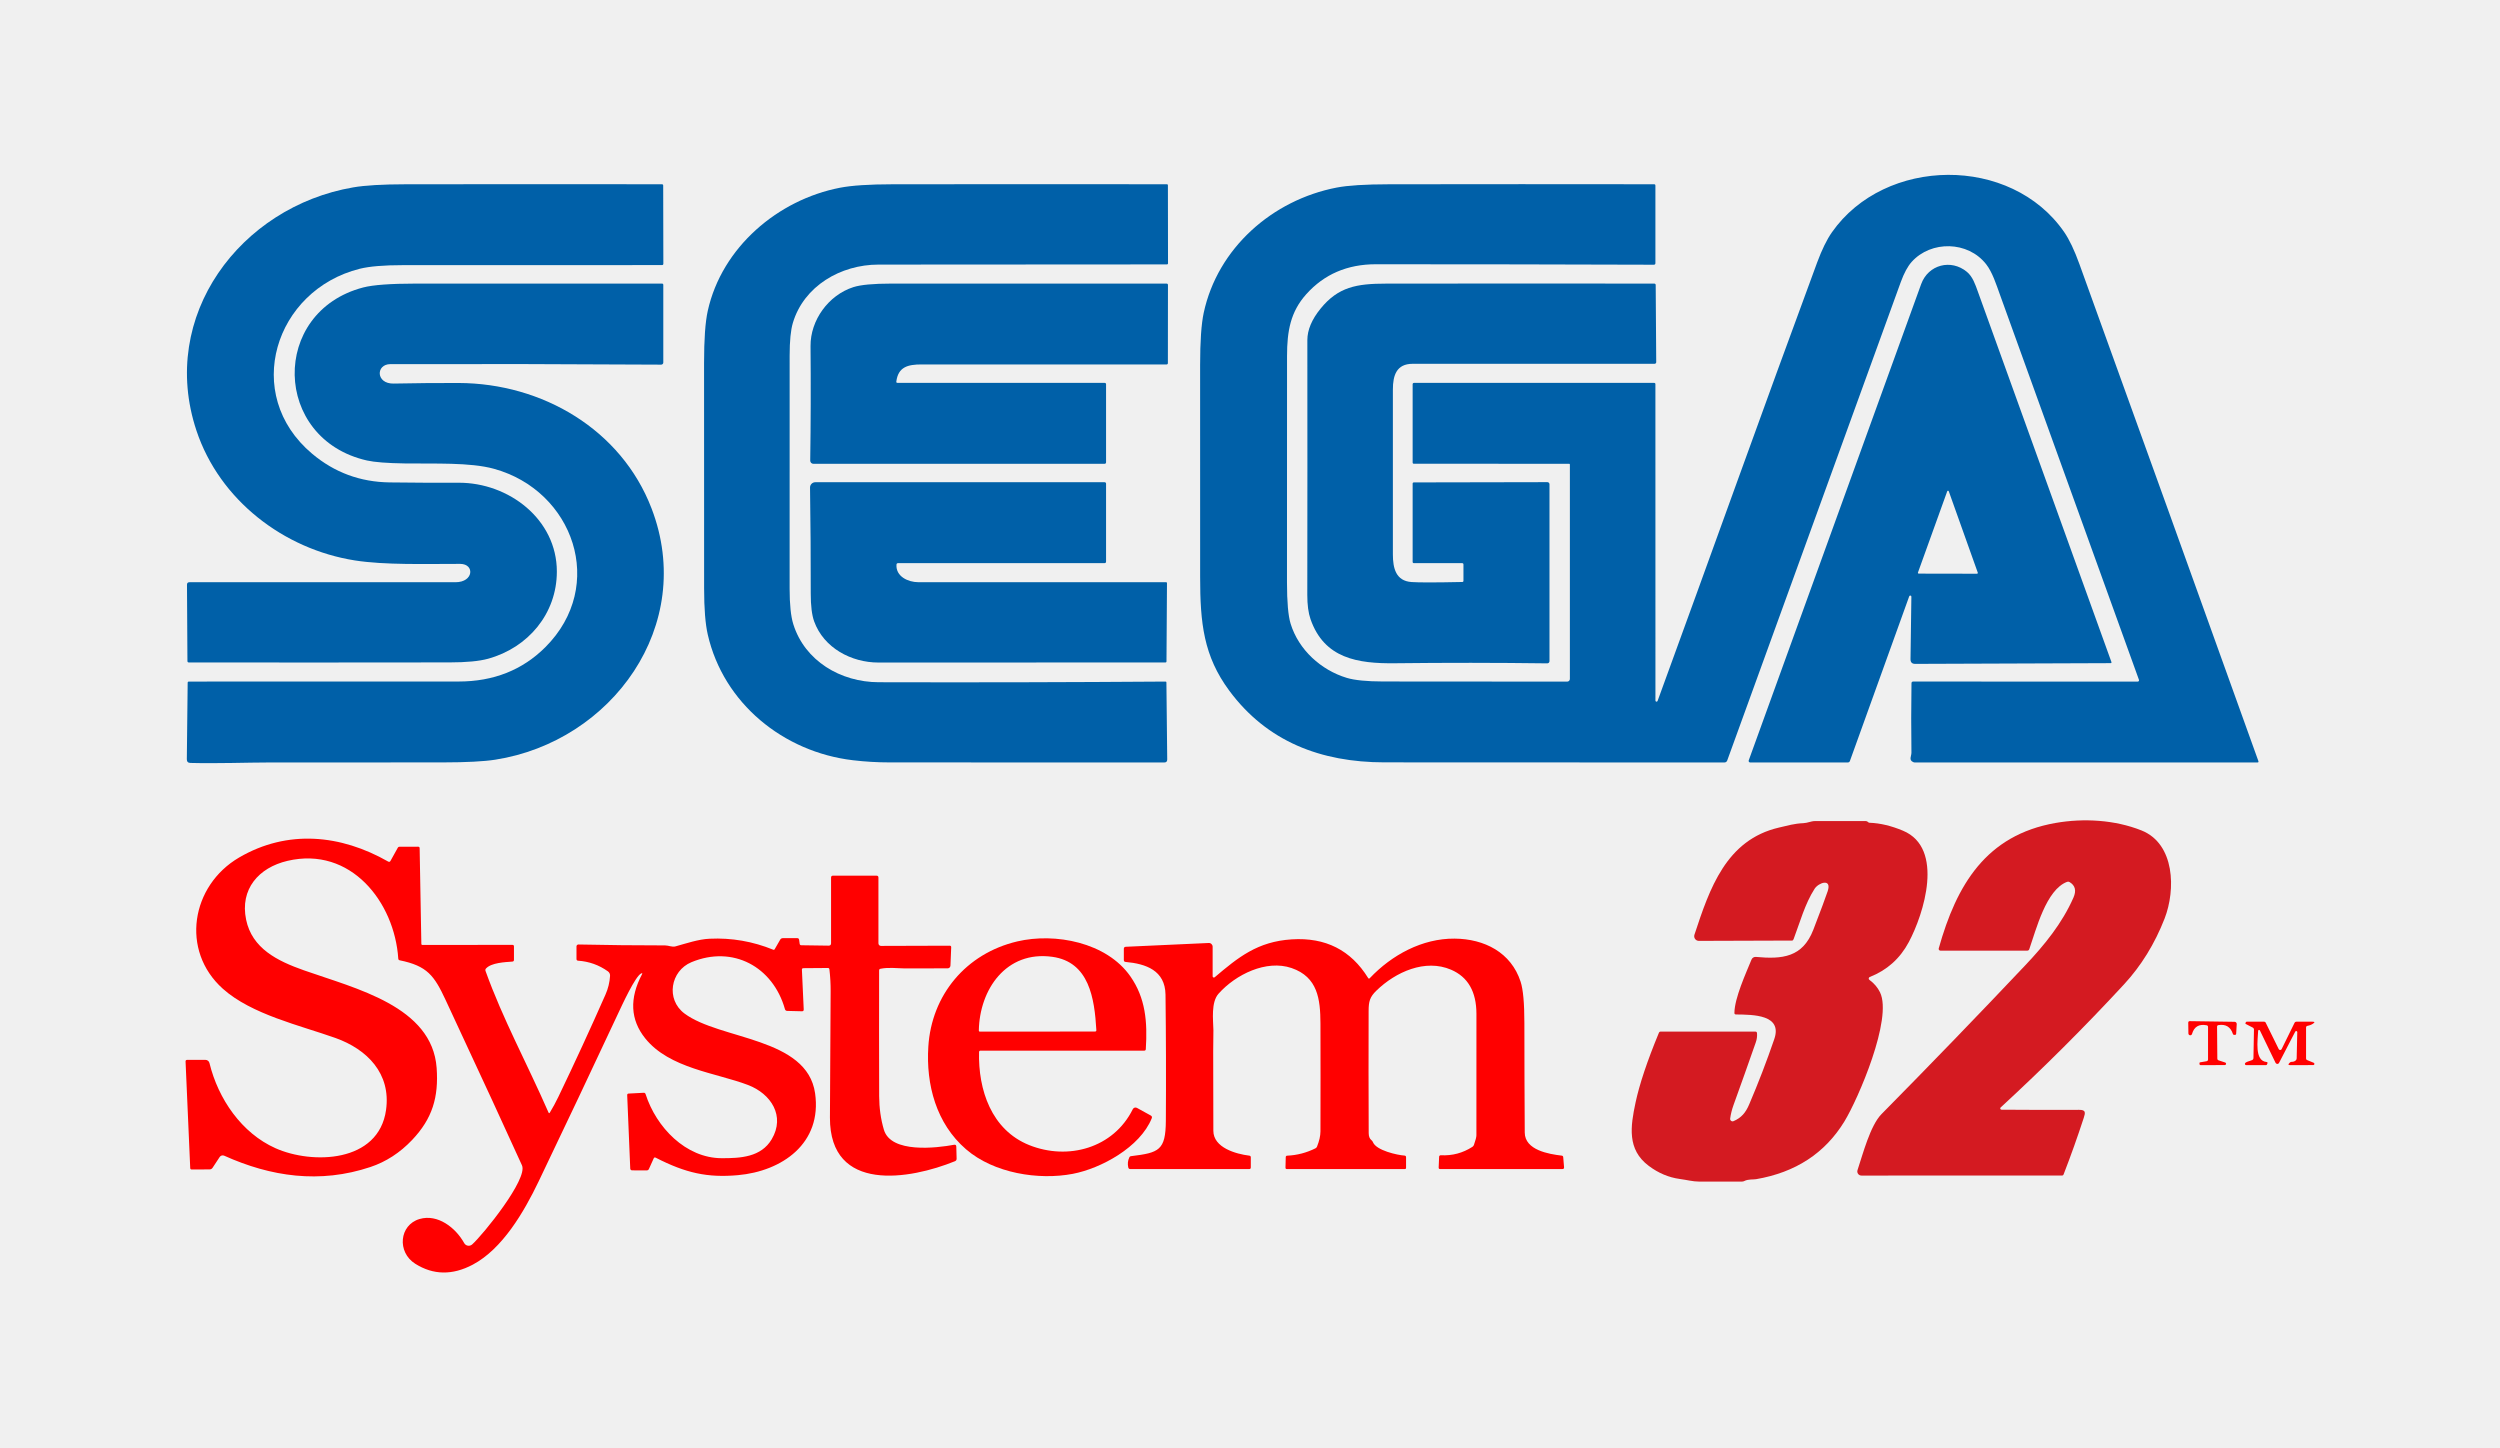
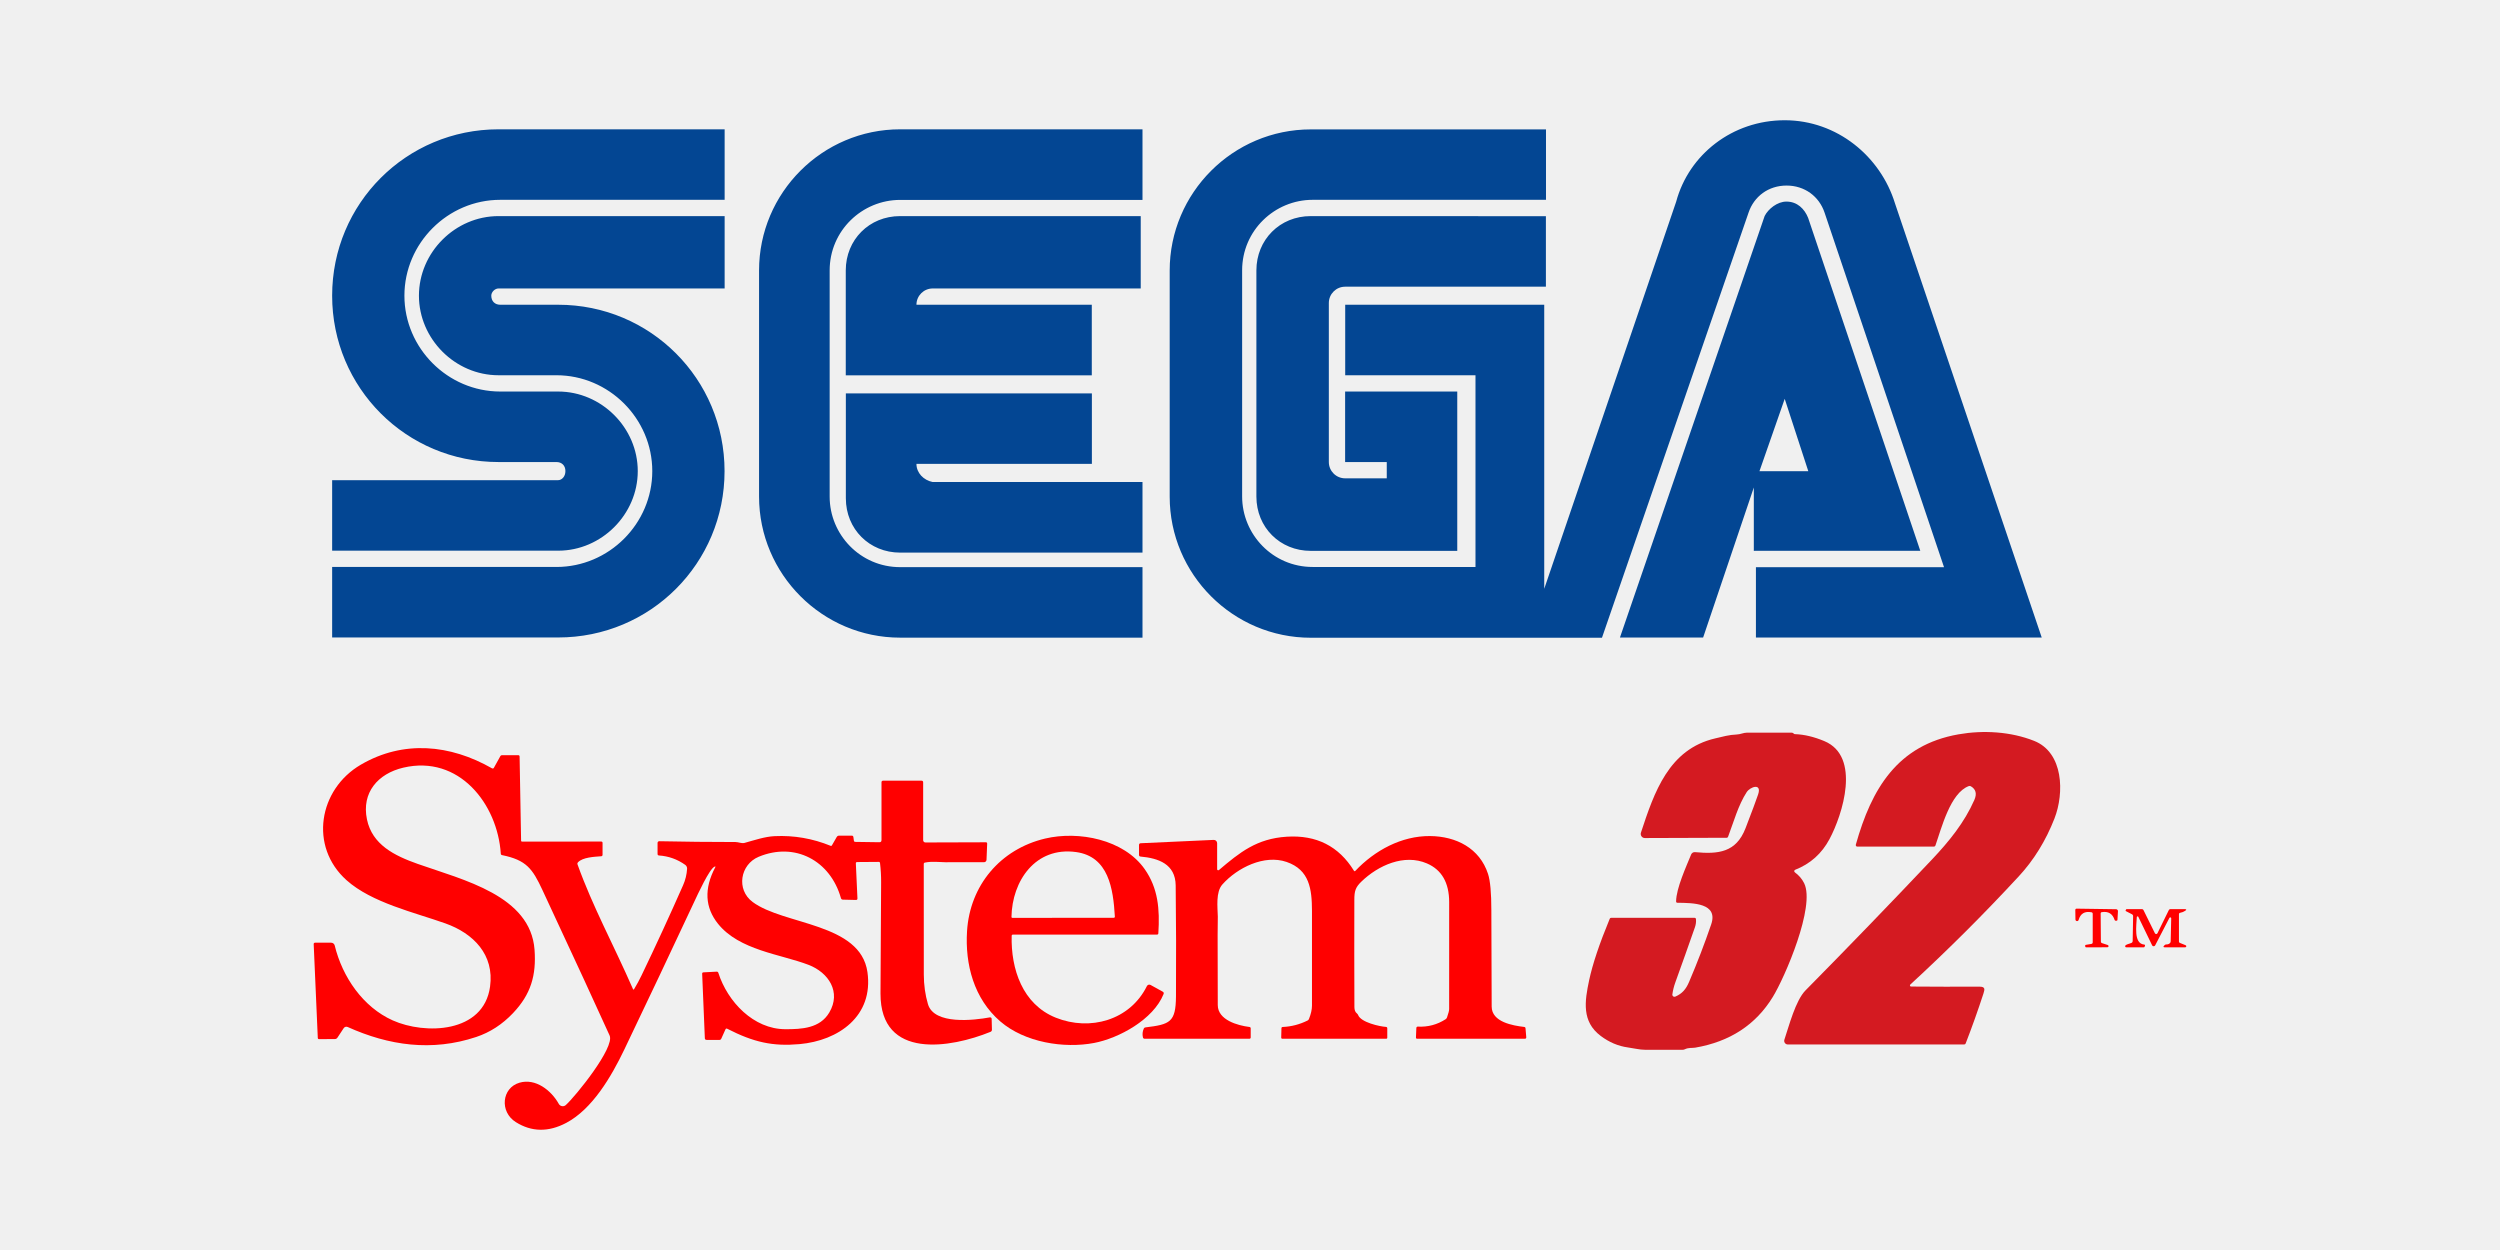
- <svg xmlns="http://www.w3.org/2000/svg" version="1.1" viewBox="0 0 950 550" id="svg17" width="950" height="550">
+ <svg xmlns="http://www.w3.org/2000/svg" version="1.1" viewBox="0 0 1080 540" id="svg17" width="1080" height="540">
  <defs id="defs17" />
-   <g id="g18" transform="translate(52.05411,48.24611)">
-     <g fill="#0060a8" id="g9">
-       <path d="m 122.23,135.19 c 19.04,-0.06 37.33,13.89 37.32,33.77 -0.01,15.96 -10.89,28.92 -26.15,33.12 q -5.02,1.38 -14.57,1.39 -49.54,0.07 -99.1,0.02 -0.56,0 -0.56,-0.56 L 19,173.95 Q 18.99,173 19.94,173 q 50.27,0 101.09,0 c 6.97,0 7.35,-6.97 1.78,-6.97 -13.12,-0.01 -28.63,0.48 -40,-1.31 C 55.76,160.46 31.37,141.78 22.59,115.36 8.08,71.75 39.3,30.31 82.15,22.96 q 6.74,-1.16 19.93,-1.18 48.71,-0.07 97.43,-0.01 a 0.45,0.44 0 0 1 0.45,0.44 l 0.06,29.73 q 0,0.55 -0.55,0.55 -49.26,0.03 -98.45,0.02 -10.85,0 -16.38,1.38 c -32.24,8.08 -44.93,47.7 -18.09,70.28 q 12.69,10.68 29.46,10.9 13.1,0.17 26.22,0.12 z" id="path3" />
-       <path d="m 20.29,241.67 q -1.36,-0.04 -1.35,-1.41 l 0.32,-29.05 q 0,-0.46 0.47,-0.46 51.26,0.01 102.51,-0.02 19.87,-0.01 32.93,-13.04 c 23.44,-23.4 10.7,-59.45 -19.51,-67.79 -9.14,-2.52 -22.7,-1.87 -33.92,-2.04 Q 91.71,127.71 87.38,126.74 C 51.49,118.6 50.54,70.27 85.95,60.99 q 5.61,-1.46 19.87,-1.47 46.81,-0.04 93.71,-0.01 a 0.47,0.47 0 0 1 0.47,0.47 v 29.54 a 0.8,0.8 0 0 1 -0.8,0.8 Q 147.84,90 96.31,90.12 c -5.61,0.01 -5.6,7.54 1.24,7.39 q 12.33,-0.25 24.68,-0.22 c 31.74,0.1 61.79,17.63 73.31,47.67 17.07,44.49 -15.15,88.59 -59.42,95.48 q -6.44,1.01 -19.94,1.03 -33.35,0.06 -66.72,0.03 c -6.6,-0.01 -19.31,0.44 -29.17,0.17 z" id="path6" />
-       <path d="m 272.02,240.64 c -26.38,-3.12 -49.17,-21.63 -55.13,-47.78 q -1.38,-6.03 -1.38,-17.48 -0.01,-42.81 -0.02,-85.64 -0.01,-13.52 1.41,-19.88 c 5.35,-24.14 26.64,-42.2 50.26,-46.77 q 6.63,-1.29 19.91,-1.31 52.17,-0.07 104.31,-0.01 a 0.37,0.37 0 0 1 0.37,0.37 l 0.04,29.64 q 0,0.45 -0.45,0.45 -54.81,0.04 -109.59,0.07 c -14.32,0.01 -28.34,8.13 -32.52,22.17 q -1.21,4.06 -1.22,12.32 -0.02,44.3 -0.01,88.59 0,9.11 1.41,13.6 c 4.36,13.92 17.97,21.98 32.41,22.02 q 54.53,0.15 109.07,-0.25 a 0.29,0.29 0 0 1 0.29,0.29 l 0.31,29.33 q 0.01,1.13 -1.13,1.13 -51.75,0 -104.36,-0.03 -7.02,0 -13.98,-0.83 z" id="path4" />
-       <path d="m 289.01,97.25 h 78.74 a 0.5,0.5 0 0 1 0.5,0.5 v 29.72 A 0.53,0.53 0 0 1 367.72,128 H 257.03 a 1.2,1.2 0 0 1 -1.2,-1.21 q 0.32,-21.5 0.12,-43.54 c -0.08,-9.81 6.81,-19.36 16.29,-22.39 q 4.18,-1.33 14.29,-1.34 52.46,-0.05 104.73,-0.01 a 0.51,0.5 0 0 1 0.51,0.5 l -0.03,29.75 a 0.49,0.48 -90 0 1 -0.48,0.49 q -46.59,0.01 -93.11,-0.01 c -5.22,0 -8.88,0.93 -9.6,6.49 q -0.07,0.52 0.46,0.52 z" id="path7" />
-       <path d="m 288.61,166.31 c -0.31,4.5 4.43,6.68 8.31,6.68 q 47.06,0.02 94.19,0.01 a 0.29,0.29 0 0 1 0.29,0.29 l -0.19,29.78 q 0,0.42 -0.41,0.42 -54.56,0.03 -109.04,0.03 c -10.31,0 -20.79,-5.55 -24.43,-15.62 q -1.31,-3.63 -1.3,-10.58 0.03,-19.66 -0.27,-40.29 a 2,2 0 0 1 2,-2.03 h 109.96 a 0.53,0.53 0 0 1 0.53,0.53 v 29.59 q 0,0.63 -0.62,0.63 h -78.42 q -0.56,0 -0.6,0.56 z" id="path9" />
-       <path d="M 577.83,218.11 C 598,162.93 617.87,107.18 638.46,51.5 q 2.71,-7.33 5.62,-11.48 c 20.16,-28.77 68.05,-29.39 88.26,-0.07 q 2.92,4.23 5.79,12.18 34.11,94.38 68,188.83 0.19,0.54 -0.39,0.54 h -130.1 a 1.72,1.55 55 0 1 -0.7,-0.16 c -1.77,-0.82 -0.63,-2.22 -0.65,-3.6 q -0.18,-13.17 0.02,-26.34 0.01,-0.66 0.67,-0.66 l 85.29,0.03 a 0.51,0.51 0 0 0 0.48,-0.68 Q 734.26,136.84 707.9,63.66 c -1.4,-3.87 -2.85,-8.47 -5.21,-11.49 -6.95,-8.9 -20.95,-9.06 -28.28,-0.93 q -2.29,2.53 -4.18,7.73 -33,90.91 -65.95,181.8 a 1.12,1.1 9.6 0 1 -1.05,0.73 q -64.64,0 -129.23,-0.05 C 449.91,241.43 429.4,233.57 415.06,214.19 405.3,200.99 404,188.53 404,170.99 q 0.01,-40.25 -0.01,-80.49 0,-13.5 1.37,-19.89 c 5.3,-24.62 26.12,-42.87 50.53,-47.58 q 6.39,-1.23 19.92,-1.25 50.34,-0.08 100.69,-0.01 0.5,0 0.5,0.5 v 29.47 q 0,0.61 -0.61,0.61 -52.86,-0.18 -105.63,-0.18 -16.25,0 -26.44,11.39 c -5.95,6.65 -7.3,13.91 -7.3,23.49 q -0.03,43.02 -0.02,86.03 0,11.22 1.39,15.72 c 3.04,9.86 11.5,17.58 21.34,20.55 q 4.51,1.35 13.82,1.37 34.05,0.07 69.93,0.05 a 1.02,1.02 0 0 0 1.02,-1.02 v -81.47 q 0,-0.29 -0.29,-0.29 l -58.97,-0.01 q -0.49,0 -0.49,-0.49 V 97.75 a 0.5,0.5 0 0 1 0.5,-0.5 h 91.25 q 0.5,0 0.5,0.5 l 0.01,120.22 a 0.42,0.42 0 0 0 0.82,0.14 z" id="path2" />
-       <path d="m 449.78,69.01 c 6.71,-8.24 13.69,-9.47 24.83,-9.48 q 50.94,-0.07 101.93,-0.01 0.56,0 0.57,0.56 l 0.2,29.3 A 0.62,0.62 0 0 1 576.69,90 q -45.95,0 -91.94,0 c -6.11,0.01 -7.51,4.33 -7.51,9.81 q 0.02,31.29 0,62.58 c 0,5.36 1.16,10.12 7.09,10.54 q 4.1,0.3 19.26,-0.02 0.47,-0.01 0.47,-0.48 v -6.15 q 0,-0.53 -0.53,-0.53 h -18.28 q -0.5,0 -0.5,-0.5 V 135.5 a 0.44,0.43 0 0 1 0.44,-0.43 l 50.76,-0.1 a 0.8,0.8 0 0 1 0.8,0.8 V 203 a 0.83,0.83 0 0 1 -0.84,0.83 q -29.11,-0.38 -57.83,-0.04 c -14.2,0.17 -26.92,-1.8 -32.13,-16.74 q -1.24,-3.55 -1.23,-9.25 0.07,-48.41 0.02,-96.8 0,-5.79 5.04,-11.99 z" id="path8" />
-       <path d="m 674.27,178.47 a 0.42,0.42 0 0 0 -0.81,-0.15 l -22.55,62.61 q -0.21,0.56 -0.81,0.56 l -37.08,0.01 a 0.6,0.6 0 0 1 -0.56,-0.8 q 32.75,-90.56 65.52,-180.96 c 2.69,-7.44 11.36,-9.67 17.39,-4.68 2.19,1.81 3.18,4.77 4.14,7.44 q 25.36,70.43 50.79,140.85 a 0.3,0.3 0 0 1 -0.28,0.4 l -74.3,0.28 q -1.81,0 -1.78,-1.81 z m 2.5,-9.16 a 0.31,0.31 0 0 0 0.29,0.42 l 22.15,0.04 a 0.31,0.31 0 0 0 0.29,-0.42 l -11.02,-30.91 a 0.31,0.31 0 0 0 -0.59,0 z" id="path5" />
+   <g id="g18" transform="translate(117.0541,52.74606)">
+     <g fill="#0060a8" id="g9" style="display:none;fill:#17569b;fill-opacity:1" transform="translate(10.38748)">
+       <path d="m 122.23,135.19 c 19.04,-0.06 37.33,13.89 37.32,33.77 -0.01,15.96 -10.89,28.92 -26.15,33.12 q -5.02,1.38 -14.57,1.39 -49.54,0.07 -99.1,0.02 -0.56,0 -0.56,-0.56 L 19,173.95 Q 18.99,173 19.94,173 q 50.27,0 101.09,0 c 6.97,0 7.35,-6.97 1.78,-6.97 -13.12,-0.01 -28.63,0.48 -40,-1.31 C 55.76,160.46 31.37,141.78 22.59,115.36 8.08,71.75 39.3,30.31 82.15,22.96 q 6.74,-1.16 19.93,-1.18 48.71,-0.07 97.43,-0.01 a 0.45,0.44 0 0 1 0.45,0.44 l 0.06,29.73 q 0,0.55 -0.55,0.55 -49.26,0.03 -98.45,0.02 -10.85,0 -16.38,1.38 c -32.24,8.08 -44.93,47.7 -18.09,70.28 q 12.69,10.68 29.46,10.9 13.1,0.17 26.22,0.12 z" id="path3" style="fill:#17569b;fill-opacity:1" />
+       <path d="m 20.29,241.67 q -1.36,-0.04 -1.35,-1.41 l 0.32,-29.05 q 0,-0.46 0.47,-0.46 51.26,0.01 102.51,-0.02 19.87,-0.01 32.93,-13.04 c 23.44,-23.4 10.7,-59.45 -19.51,-67.79 -9.14,-2.52 -22.7,-1.87 -33.92,-2.04 Q 91.71,127.71 87.38,126.74 C 51.49,118.6 50.54,70.27 85.95,60.99 q 5.61,-1.46 19.87,-1.47 46.81,-0.04 93.71,-0.01 a 0.47,0.47 0 0 1 0.47,0.47 v 29.54 a 0.8,0.8 0 0 1 -0.8,0.8 Q 147.84,90 96.31,90.12 c -5.61,0.01 -5.6,7.54 1.24,7.39 q 12.33,-0.25 24.68,-0.22 c 31.74,0.1 61.79,17.63 73.31,47.67 17.07,44.49 -15.15,88.59 -59.42,95.48 q -6.44,1.01 -19.94,1.03 -33.35,0.06 -66.72,0.03 c -6.6,-0.01 -19.31,0.44 -29.17,0.17 z" id="path6" style="fill:#17569b;fill-opacity:1" />
+       <path d="m 272.02,240.64 c -26.38,-3.12 -49.17,-21.63 -55.13,-47.78 q -1.38,-6.03 -1.38,-17.48 -0.01,-42.81 -0.02,-85.64 -0.01,-13.52 1.41,-19.88 c 5.35,-24.14 26.64,-42.2 50.26,-46.77 q 6.63,-1.29 19.91,-1.31 52.17,-0.07 104.31,-0.01 a 0.37,0.37 0 0 1 0.37,0.37 l 0.04,29.64 q 0,0.45 -0.45,0.45 -54.81,0.04 -109.59,0.07 c -14.32,0.01 -28.34,8.13 -32.52,22.17 q -1.21,4.06 -1.22,12.32 -0.02,44.3 -0.01,88.59 0,9.11 1.41,13.6 c 4.36,13.92 17.97,21.98 32.41,22.02 q 54.53,0.15 109.07,-0.25 a 0.29,0.29 0 0 1 0.29,0.29 l 0.31,29.33 q 0.01,1.13 -1.13,1.13 -51.75,0 -104.36,-0.03 -7.02,0 -13.98,-0.83 z" id="path4" style="fill:#17569b;fill-opacity:1" />
+       <path d="m 289.01,97.25 h 78.74 a 0.5,0.5 0 0 1 0.5,0.5 v 29.72 A 0.53,0.53 0 0 1 367.72,128 H 257.03 a 1.2,1.2 0 0 1 -1.2,-1.21 q 0.32,-21.5 0.12,-43.54 c -0.08,-9.81 6.81,-19.36 16.29,-22.39 q 4.18,-1.33 14.29,-1.34 52.46,-0.05 104.73,-0.01 a 0.51,0.5 0 0 1 0.51,0.5 l -0.03,29.75 a 0.49,0.48 -90 0 1 -0.48,0.49 q -46.59,0.01 -93.11,-0.01 c -5.22,0 -8.88,0.93 -9.6,6.49 q -0.07,0.52 0.46,0.52 z" id="path7" style="fill:#17569b;fill-opacity:1" />
+       <path d="m 288.61,166.31 c -0.31,4.5 4.43,6.68 8.31,6.68 q 47.06,0.02 94.19,0.01 a 0.29,0.29 0 0 1 0.29,0.29 l -0.19,29.78 q 0,0.42 -0.41,0.42 -54.56,0.03 -109.04,0.03 c -10.31,0 -20.79,-5.55 -24.43,-15.62 q -1.31,-3.63 -1.3,-10.58 0.03,-19.66 -0.27,-40.29 a 2,2 0 0 1 2,-2.03 h 109.96 a 0.53,0.53 0 0 1 0.53,0.53 v 29.59 q 0,0.63 -0.62,0.63 h -78.42 q -0.56,0 -0.6,0.56 z" id="path9" style="fill:#17569b;fill-opacity:1" />
+       <path d="M 577.83,218.11 C 598,162.93 617.87,107.18 638.46,51.5 q 2.71,-7.33 5.62,-11.48 c 20.16,-28.77 68.05,-29.39 88.26,-0.07 q 2.92,4.23 5.79,12.18 34.11,94.38 68,188.83 0.19,0.54 -0.39,0.54 h -130.1 a 1.72,1.55 55 0 1 -0.7,-0.16 c -1.77,-0.82 -0.63,-2.22 -0.65,-3.6 q -0.18,-13.17 0.02,-26.34 0.01,-0.66 0.67,-0.66 l 85.29,0.03 a 0.51,0.51 0 0 0 0.48,-0.68 Q 734.26,136.84 707.9,63.66 c -1.4,-3.87 -2.85,-8.47 -5.21,-11.49 -6.95,-8.9 -20.95,-9.06 -28.28,-0.93 q -2.29,2.53 -4.18,7.73 -33,90.91 -65.95,181.8 a 1.12,1.1 9.6 0 1 -1.05,0.73 q -64.64,0 -129.23,-0.05 C 449.91,241.43 429.4,233.57 415.06,214.19 405.3,200.99 404,188.53 404,170.99 q 0.01,-40.25 -0.01,-80.49 0,-13.5 1.37,-19.89 c 5.3,-24.62 26.12,-42.87 50.53,-47.58 q 6.39,-1.23 19.92,-1.25 50.34,-0.08 100.69,-0.01 0.5,0 0.5,0.5 v 29.47 q 0,0.61 -0.61,0.61 -52.86,-0.18 -105.63,-0.18 -16.25,0 -26.44,11.39 c -5.95,6.65 -7.3,13.91 -7.3,23.49 q -0.03,43.02 -0.02,86.03 0,11.22 1.39,15.72 c 3.04,9.86 11.5,17.58 21.34,20.55 q 4.51,1.35 13.82,1.37 34.05,0.07 69.93,0.05 a 1.02,1.02 0 0 0 1.02,-1.02 v -81.47 q 0,-0.29 -0.29,-0.29 l -58.97,-0.01 q -0.49,0 -0.49,-0.49 V 97.75 a 0.5,0.5 0 0 1 0.5,-0.5 h 91.25 q 0.5,0 0.5,0.5 l 0.01,120.22 a 0.42,0.42 0 0 0 0.82,0.14 z" id="path2" style="fill:#17569b;fill-opacity:1" />
+       <path d="m 449.78,69.01 c 6.71,-8.24 13.69,-9.47 24.83,-9.48 q 50.94,-0.07 101.93,-0.01 0.56,0 0.57,0.56 l 0.2,29.3 A 0.62,0.62 0 0 1 576.69,90 q -45.95,0 -91.94,0 c -6.11,0.01 -7.51,4.33 -7.51,9.81 q 0.02,31.29 0,62.58 c 0,5.36 1.16,10.12 7.09,10.54 q 4.1,0.3 19.26,-0.02 0.47,-0.01 0.47,-0.48 v -6.15 q 0,-0.53 -0.53,-0.53 h -18.28 q -0.5,0 -0.5,-0.5 V 135.5 a 0.44,0.43 0 0 1 0.44,-0.43 l 50.76,-0.1 a 0.8,0.8 0 0 1 0.8,0.8 V 203 a 0.83,0.83 0 0 1 -0.84,0.83 q -29.11,-0.38 -57.83,-0.04 c -14.2,0.17 -26.92,-1.8 -32.13,-16.74 q -1.24,-3.55 -1.23,-9.25 0.07,-48.41 0.02,-96.8 0,-5.79 5.04,-11.99 z" id="path8" style="fill:#17569b;fill-opacity:1" />
+       <path d="m 674.27,178.47 a 0.42,0.42 0 0 0 -0.81,-0.15 l -22.55,62.61 q -0.21,0.56 -0.81,0.56 l -37.08,0.01 a 0.6,0.6 0 0 1 -0.56,-0.8 q 32.75,-90.56 65.52,-180.96 c 2.69,-7.44 11.36,-9.67 17.39,-4.68 2.19,1.81 3.18,4.77 4.14,7.44 q 25.36,70.43 50.79,140.85 a 0.3,0.3 0 0 1 -0.28,0.4 l -74.3,0.28 q -1.81,0 -1.78,-1.81 z m 2.5,-9.16 a 0.31,0.31 0 0 0 0.29,0.42 l 22.15,0.04 a 0.31,0.31 0 0 0 0.29,-0.42 l -11.02,-30.91 a 0.31,0.31 0 0 0 -0.59,0 z" id="path5" style="fill:#17569b;fill-opacity:1" />
    </g>
    <g fill="#ff0000" id="g14">
      <path d="m 241.19,384.68 c 5.24,-8.84 -0.25,-17.29 -9,-20.63 -12.13,-4.63 -29.86,-6.26 -39.06,-17.72 q -8.49,-10.58 -1.21,-24.38 0.29,-0.55 -0.28,-0.31 c -2.22,0.92 -7.35,12.12 -8.87,15.37 q -14.92,31.91 -30.14,63.68 c -5.63,11.74 -13.81,25.69 -25.05,31.64 q -11.57,6.12 -21.83,-0.34 c -7.05,-4.45 -6.06,-14.76 1.62,-17.01 6.9,-2.02 13.7,3.27 16.97,9.15 a 1.97,1.96 -35.4 0 0 3.03,0.51 c 4.15,-3.72 21.27,-24.87 18.93,-30.05 q -7.9,-17.52 -29.04,-62.88 c -4.3,-9.22 -6.95,-12.91 -17.42,-15.04 q -0.51,-0.11 -0.55,-0.63 c -1.41,-21.51 -18.07,-42.8 -42.11,-37.16 -10.96,2.58 -18.11,10.76 -15.71,22.35 2.27,10.93 11.83,15.67 21.98,19.25 19.69,6.95 48.72,13.66 50.42,37.08 0.8,11.07 -1.59,19.24 -9.31,27.37 q -6.94,7.31 -15.86,10.29 c -19.24,6.43 -37.83,3.68 -55.55,-4.3 a 1.39,1.38 28.8 0 0 -1.73,0.5 l -2.68,4.07 q -0.42,0.64 -1.18,0.64 l -6.76,0.03 q -0.54,0.01 -0.57,-0.54 l -1.77,-40.46 q -0.03,-0.66 0.63,-0.66 h 6.92 a 1.58,1.57 -6.8 0 1 1.53,1.2 c 3.32,13.67 12.25,26.64 25.08,32.37 13.89,6.21 39.24,5.63 42.03,-14.57 1.92,-13.82 -7.19,-23.02 -19.25,-27.32 -13.37,-4.76 -31.87,-8.93 -42.77,-18.7 -16.22,-14.53 -12.05,-39.24 6.21,-49.89 18.42,-10.74 38.62,-8.7 56.6,1.55 q 0.57,0.33 0.89,-0.24 l 2.79,-5.03 q 0.2,-0.36 0.61,-0.36 l 7.09,-0.01 q 0.58,0 0.59,0.57 l 0.65,36.39 a 0.39,0.39 0 0 0 0.39,0.38 l 34.2,-0.04 q 0.6,0 0.6,0.6 v 5.09 q 0,0.62 -0.62,0.67 c -2.81,0.21 -7.99,0.42 -10,2.62 q -0.37,0.41 -0.19,0.92 c 6.54,18.25 15.6,34.75 23.94,53.8 q 0.22,0.51 0.51,0.03 1.75,-2.88 3.22,-5.94 9.27,-19.29 17.91,-38.87 1.52,-3.42 1.75,-7.16 a 1.94,1.93 -70.5 0 0 -0.8,-1.68 q -5.08,-3.63 -11.34,-4.06 -0.62,-0.04 -0.62,-0.67 v -4.76 a 0.73,0.72 -89.2 0 1 0.74,-0.73 q 16.49,0.35 32.9,0.35 c 1.32,0 2.72,0.71 3.9,0.39 4.29,-1.18 8.75,-2.73 13.04,-2.93 q 12.52,-0.59 24.22,4.19 0.32,0.13 0.5,-0.17 l 2.09,-3.63 q 0.35,-0.61 1.05,-0.61 h 5.44 q 0.63,0 0.72,0.62 l 0.21,1.52 q 0.08,0.56 0.64,0.56 l 10.36,0.15 q 0.93,0.01 0.93,-0.92 v -24.93 q 0,-0.75 0.75,-0.75 H 281 q 0.75,0 0.75,0.75 v 24.98 a 0.97,0.97 0 0 0 0.98,0.97 l 26.07,-0.08 q 0.63,-0.01 0.6,0.62 l -0.28,6.95 a 1.08,1.07 -89.2 0 1 -1.06,1.04 q -8.33,0.06 -16.7,0.01 c -2.49,-0.02 -5.76,-0.48 -8.84,0.15 q -0.51,0.1 -0.51,0.62 -0.05,23.89 0.02,47.73 0.02,6.8 1.79,12.8 c 2.67,9.08 20.08,6.95 26.67,5.73 q 0.83,-0.15 0.85,0.7 l 0.12,4.58 q 0.01,0.7 -0.64,0.97 c -16.98,6.92 -47.59,12.3 -47.5,-16.59 q 0.08,-23.96 0.27,-47.94 0.03,-4.19 -0.47,-8.38 -0.06,-0.53 -0.59,-0.52 l -9.29,0.07 q -0.59,0.01 -0.57,0.6 l 0.69,15.07 q 0.04,0.73 -0.69,0.71 l -5.57,-0.14 q -0.69,-0.01 -0.88,-0.68 c -4.54,-16.11 -19.79,-24.39 -35.54,-17.83 -7.94,3.31 -9.83,14.14 -2.6,19.52 13.52,10.05 46.55,8.96 49.6,30.29 2.71,19.04 -12.53,29.62 -29.36,31.12 -11.51,1.02 -19.74,-0.77 -31.21,-6.65 q -0.51,-0.26 -0.76,0.27 l -1.81,4.02 q -0.25,0.55 -0.85,0.55 l -5.56,-0.02 a 0.69,0.69 0 0 1 -0.69,-0.66 l -1.16,-27.91 q -0.02,-0.58 0.55,-0.61 l 5.7,-0.3 q 0.56,-0.03 0.74,0.51 c 4.02,12.57 15.24,24.31 28.91,24.35 7.13,0.02 14.97,-0.37 19.01,-7.19 z" id="path10" />
      <path d="m 315.04,388.48 c -11.36,-9.81 -15.24,-24.58 -14.33,-39 1.23,-19.68 14.34,-35.39 33.77,-39.98 14.42,-3.4 33.97,0.34 43,13.26 5.75,8.22 6.54,17.21 5.87,27.68 q -0.04,0.56 -0.6,0.56 H 320.5 a 0.51,0.51 0 0 0 -0.51,0.5 c -0.37,14.35 4.66,29.63 19.08,35.4 14.75,5.9 32.01,1.14 39.34,-13.66 a 1.14,1.14 0 0 1 1.57,-0.49 l 5.24,2.89 q 0.67,0.36 0.38,1.07 c -4.42,11.01 -19.34,19.08 -30.03,21.11 -12.94,2.46 -29.94,-0.19 -40.53,-9.34 z m 5.22,-44.71 43.76,-0.03 q 0.57,0 0.54,-0.56 c -0.7,-12 -2.69,-25.91 -16.76,-27.84 -17.53,-2.41 -27.65,12.44 -27.9,28.07 a 0.36,0.36 0 0 0 0.36,0.36 z" id="path11" />
      <path d="m 408.96,351.25 c 0.033,10.067 0.053,20.13 0.06,30.19 0.01,6.47 8.64,8.84 13.66,9.46 0.38,0.047 0.57,0.26 0.57,0.64 v 3.84 c 0,0.413 -0.207,0.62 -0.62,0.62 h -45.16 c -0.42,0 -0.68,-0.203 -0.78,-0.61 -0.307,-1.3 -0.18,-2.567 0.38,-3.8 0.133,-0.293 0.363,-0.46 0.69,-0.5 10.61,-1.3 13.13,-2.16 13.21,-13.44 0.107,-15.967 0.063,-31.933 -0.13,-47.9 -0.12,-9.26 -7.47,-11.76 -15.17,-12.46 -0.447,-0.04 -0.67,-0.287 -0.67,-0.74 v -4.24 c 0,-0.493 0.25,-0.753 0.75,-0.78 l 31.51,-1.44 c 0.811,-0.04 1.491,0.612 1.49,1.43 v 11.24 c 0.002,0.397 0.464,0.613 0.77,0.36 8.97,-7.61 16.31,-13.59 29.3,-14.41 12.793,-0.813 22.463,4.077 29.01,14.67 0.187,0.3 0.4,0.323 0.64,0.07 8.35,-8.82 19.95,-15.12 32.22,-15.02 11.35,0.09 21.48,5.26 25.09,16.38 0.953,2.92 1.43,8.147 1.43,15.68 0.007,13.873 0.053,27.757 0.14,41.65 0.05,6.66 9.16,8.17 14.03,8.75 0.367,0.04 0.563,0.243 0.59,0.61 l 0.32,3.8 c 0.033,0.467 -0.183,0.7 -0.65,0.7 h -46.43 c -0.4,0 -0.59,-0.2 -0.57,-0.6 l 0.17,-4.08 c 0.011,-0.33 0.29,-0.587 0.62,-0.57 4.367,0.227 8.373,-0.837 12.02,-3.19 0.28,-0.18 0.477,-0.427 0.59,-0.74 0.627,-1.773 0.94,-2.987 0.94,-3.64 0.027,-15.387 0.03,-30.78 0.01,-46.18 -0.007,-8.413 -3.22,-14 -9.64,-16.76 -9.8,-4.21 -21.03,0.82 -28.37,7.95 -2.49,2.42 -2.95,4.06 -2.96,7.73 -0.047,15.467 -0.037,30.93 0.03,46.39 0.007,1.273 0.357,2.177 1.05,2.71 0.253,0.193 0.44,0.443 0.56,0.75 1.24,3.16 9.31,4.93 11.98,5.1 0.407,0.027 0.61,0.243 0.61,0.65 v 3.98 c 0,0.333 -0.167,0.5 -0.5,0.5 h -44.77 c -0.38,0 -0.563,-0.19 -0.55,-0.57 l 0.1,-3.96 c 0.013,-0.36 0.2,-0.547 0.56,-0.56 3.753,-0.167 7.333,-1.1 10.74,-2.8 0.273,-0.14 0.467,-0.353 0.58,-0.64 0.867,-2.153 1.303,-4.08 1.31,-5.78 0.04,-13.647 0.04,-27.293 0,-40.94 -0.03,-9.35 -1.03,-17.72 -10.97,-21.14 -9.63,-3.3 -21.26,2.47 -27.74,9.73 -2.92,3.26 -2.06,9.86 -1.97,13.91" id="path12" />
      <path d="m 786.44,341.35 q -4.36,-0.81 -5.53,3.32 a 0.7,0.7 0 0 1 -1.37,-0.17 l -0.06,-4.09 q -0.01,-0.63 0.61,-0.62 l 17.01,0.25 a 0.81,0.81 0 0 1 0.8,0.86 l -0.21,3.68 q -0.03,0.43 -0.45,0.42 -0.15,0 -0.31,0.01 -0.36,0.01 -0.47,-0.33 -1.32,-4.06 -5.52,-3.38 -0.52,0.08 -0.51,0.61 l 0.1,12.1 q 0.01,0.52 0.5,0.68 l 2.49,0.82 a 0.5,0.5 0 0 1 -0.16,0.97 l -9.09,0.03 q -0.53,0 -0.52,-0.52 0,-0.14 0,-0.28 0,-0.23 0.23,-0.27 l 2.42,-0.41 q 0.6,-0.11 0.6,-0.72 v -12.29 q 0,-0.57 -0.56,-0.67 z" id="path13" />
      <path d="m 820.14,343.76 -6.16,11.89 a 0.74,0.74 0 0 1 -1.32,-0.02 l -5.96,-12.32 a 0.35,0.35 0 0 0 -0.66,0.15 c -0.11,3.45 -1.49,11.39 3.15,11.84 q 0.58,0.06 0.36,0.6 -0.08,0.18 -0.13,0.32 -0.1,0.28 -0.39,0.28 h -7.49 q -0.45,0 -0.53,-0.44 c -0.15,-0.76 2.2,-1.18 2.76,-1.48 q 0.48,-0.26 0.49,-0.81 l 0.19,-10.73 q 0.01,-0.56 -0.5,-0.83 l -2.62,-1.35 q -0.19,-0.1 -0.11,-0.3 0.06,-0.16 0.11,-0.29 0.1,-0.27 0.39,-0.27 h 6.55 q 0.46,0 0.66,0.41 l 4.94,10.02 a 0.61,0.61 0 0 0 1.09,0 l 4.93,-10.04 q 0.2,-0.39 0.63,-0.39 h 6.17 q 1.33,0 0.22,0.74 -0.95,0.63 -2.08,0.82 -0.58,0.09 -0.58,0.69 v 11.77 q 0.01,0.41 0.39,0.56 l 2.52,1.03 a 0.46,0.46 0 0 1 -0.17,0.88 l -8.82,0.01 q -1.05,0 -0.3,-0.74 l 0.23,-0.24 q 0.29,-0.28 0.7,-0.27 0.86,0.02 1.48,-0.49 0.39,-0.32 0.4,-0.82 l 0.23,-9.98 a 0.41,0.41 0 0 0 -0.77,-0.2 z" id="path14" />
    </g>
    <g fill="#d10108" fill-opacity="0.89" id="g17">
      <path d="m 658.45,323.01 a 0.62,0.62 0 0 0 -0.14,1.08 q 2.67,1.95 4.04,4.74 c 4.88,9.97 -8.3,40.53 -13.56,49.12 q -11.06,18.06 -33.57,21.9 c -1.09,0.18 -2.93,-0.07 -4.4,0.68 q -0.45,0.23 -0.95,0.23 -8.14,-0.03 -16.27,0 c -2.34,0 -4.74,-0.65 -7.35,-1 q -6.33,-0.87 -11.8,-4.99 c -8.26,-6.21 -6.93,-14.94 -5,-24.03 q 2.23,-10.46 8.87,-26.51 0.2,-0.48 0.72,-0.48 h 35.91 q 0.61,0 0.66,0.61 0.15,1.73 -0.46,3.48 -4.17,11.95 -8.47,23.84 -0.93,2.59 -1.27,5.15 a 0.92,0.92 0 0 0 1.28,0.96 c 2.98,-1.3 4.6,-3.19 5.95,-6.37 q 5.22,-12.22 9.53,-24.8 c 3.19,-9.3 -7.91,-9.29 -14.56,-9.37 q -0.6,-0.01 -0.59,-0.6 c 0.06,-5.66 4.38,-15.06 6.5,-20.26 a 1.64,1.63 -76.2 0 1 1.66,-1.01 c 10.02,0.93 17.77,0.2 21.84,-10.35 q 4.2,-10.9 5.44,-14.6 c 1.68,-5.04 -3.44,-3.31 -4.96,-0.95 -3.67,5.69 -5.59,12.82 -7.98,19.13 q -0.21,0.55 -0.58,0.56 l -35.42,0.12 a 1.78,1.77 -81 0 1 -1.69,-2.34 c 5.76,-17.5 12.02,-36.07 32.16,-40.73 3.12,-0.72 5.87,-1.54 9.19,-1.66 1.65,-0.06 2.94,-0.79 4.46,-0.8 q 9.65,-0.03 19.3,0 0.49,0 0.84,0.36 0.27,0.28 0.54,0.28 6.04,0.2 12.76,3.02 c 15.88,6.66 7.88,31.73 2.2,42.35 q -5.02,9.39 -14.83,13.24 z" id="path15" />
      <path d="m 733.46,286.85 c -7.99,2.95 -11.78,18.16 -14.38,25.58 q -0.2,0.57 -0.81,0.57 H 685.3 a 0.67,0.67 0 0 1 -0.64,-0.85 c 6.78,-24.17 17.97,-43.03 44.39,-47.67 10.72,-1.88 22.55,-1.18 32.64,2.83 12.74,5.07 13.08,22.53 8.79,33.53 q -5.62,14.39 -15.42,24.99 -22.44,24.28 -46.87,46.76 a 0.49,0.49 0 0 0 0.33,0.85 q 14.69,0.12 29.46,0.05 c 2.62,-0.01 2.45,1.03 1.79,3.06 q -3.53,10.84 -7.65,21.46 -0.18,0.45 -0.62,0.45 l -76.21,0.01 a 1.57,1.57 0 0 1 -1.49,-2.07 c 2.01,-6 4.83,-16.94 9.12,-21.29 q 27.66,-28.02 54.69,-56.61 c 7.31,-7.74 13.94,-15.87 18.25,-25.66 q 1.76,-3.99 -1.5,-5.91 -0.43,-0.25 -0.9,-0.08 z" id="path16" />
    </g>
+     <g id="g5" transform="matrix(1.535438,0,0,1.535438,-51.72433,284.3788)" style="display:inline">
+       <g id="g30" style="display:none" transform="matrix(0.2476573,0,0,0.2476573,-181.698,-197.4453)">
+         <path class="st0" d="M 2760,123.3 C 2737.4,51.4 2669.4,0 2591.4,0 2513.3,0 2445.5,51.4 2422.8,123.3 l -59.6,176.8 V 10.2 h -312.3 c -55.5,0 -106.8,22.6 -145.9,59.6 V 10.2 h -320.6 c -59.6,0 -113,24.7 -152.1,65.8 V 10.2 h -304.1 c -129.5,0 -236.3,106.8 -236.3,236.3 0,61.7 24.7,119.2 63.7,160.4 H 891.9 V 682.3 H 1196 c 86.2,0 160.3,-45.3 203.4,-115.1 35,67.7 104.8,115.1 187,115.1 h 322.7 v -59.6 c 37,37 88.3,59.6 145.9,59.6 h 892 z" id="path20-4" style="display:inline;fill:#ffffff" />
+       </g>
+       <g id="g2" transform="matrix(0.2476573,0,0,0.2476573,132.4425,21.20742)" style="display:inline">
+         <path id="path21-5" style="display:inline;fill:#034693" class="st1" d="m 1320.952,-835.583 c -59.5,0 -108.901,39 -123.301,92.5 l -149.9,439.799 V -625.984 H 821.651 v 80.1 h 148 v 217.801 h -185 c -45.3,0 -80.1,-37.002 -80.1,-80.102 v -256.898 c 0,-45.3 37,-80.102 80.1,-80.102 h 265.1 v -80 H 782.551 c -88.3,0 -160.301,72.001 -160.301,160.301 v 256.9 c 0,88.3 72.001,160.299 160.301,160.299 h 330.801 l 166.5,-482.898 c 6.2,-18.5 22.599,-30.801 43.199,-30.801 20.6,0 36.999,12.301 43.199,30.801 l 135.701,402.799 h -213.701 v 79.9 h 324.701 l -166.701,-493.199 c -16.4,-53.4 -65.799,-94.5 -125.299,-94.5 z m -1461.201,10.299 c -104.8,0 -189,84.3 -189,189 0,104.7 84.3,189 189,189 h 65.801 c 6.2,0 10.199,4.101 10.199,10.201 0.1,6.2 -4.099,10.398 -8.299,10.398 H -329.249 v 80.102 h 256.801 c 49.2,0 90.4,-41.2 90.4,-90.4 0,-49.2 -41.2,-90.4 -90.4,-90.4 h -65.801 c -59.6,0 -108.898,-49.2 -108.898,-108.9 0,-59.7 49.298,-108.9 108.898,-108.9 h 254.9 v -80.1 z m 456.301,0 c -88.3,0 -160.301,72.001 -160.301,160.301 v 256.9 c 0,88.3 72.001,160.299 160.301,160.299 h 275.301 V -327.884 h -275.301 c -45.3,0 -80.1,-37 -80.1,-80.1 v -257 c 0,-45.3 37,-80.1 80.1,-80.1 h 275.301 v -80.201 z m 1006.801,82.1 c -10.2,0 -20.601,8.3 -24.701,16.4 l -164.4,478.9 h 94.5 l 57.602,-170.5 v 72 l 2.1,-0.1 h 187 l -127.4,-378.201 c -4.1,-10.2 -12.299,-18.5 -24.699,-18.5 z m -1463.102,16.5 c -49.2,0 -90.398,41.2 -90.398,90.4 0,49.2 41.198,90.4 90.398,90.4 h 65.801 c 59.6,0 108.9,49.2 108.9,108.9 0,59.7 -49.2,108.9 -108.9,108.9 H -329.249 v 80.1 h 256.801 c 104.8,0 189,-84.3 189,-189 0,-104.7 -84.3,-189 -189,-189 h -65.801 c -6.2,0 -10.199,-4.101 -10.199,-10.201 -0.1,-4.2 4.099,-8.299 8.199,-8.299 h 256.9 v -82.201 z m 456.201,0 c -35,0 -61.701,26.801 -61.701,61.701 v 119.199 h 279.5 v -80.199 h -199.199 c 0,-10.2 8.3,-18.5 18.5,-18.5 h 236.301 v -82.201 z m 466.5,0 c -35,0 -61.701,26.801 -61.701,61.701 v 256.9 c 0,35 26.801,61.699 61.701,61.699 h 166.5 v -181 h -127.4 v 80.1 h 47.301 v 18.5 h -47.301 c -10.2,0 -18.5,-8.3 -18.5,-18.5 v -180.699 c 0,-10.2 8.3,-18.5 18.5,-18.5 h 228.1 v -80.1 z m -528.1,201.4 v 119.201 c 0,35 26.799,61.699 61.699,61.699 h 275.301 v -80.199 h -238.4 c -10.3,-2.1 -18.4,-10.302 -18.4,-20.602 h 199.301 v -80.1 z m 1066.6,6.201 26.799,82.199 h -55.5 z" />
+       </g>
+     </g>
  </g>
</svg>
